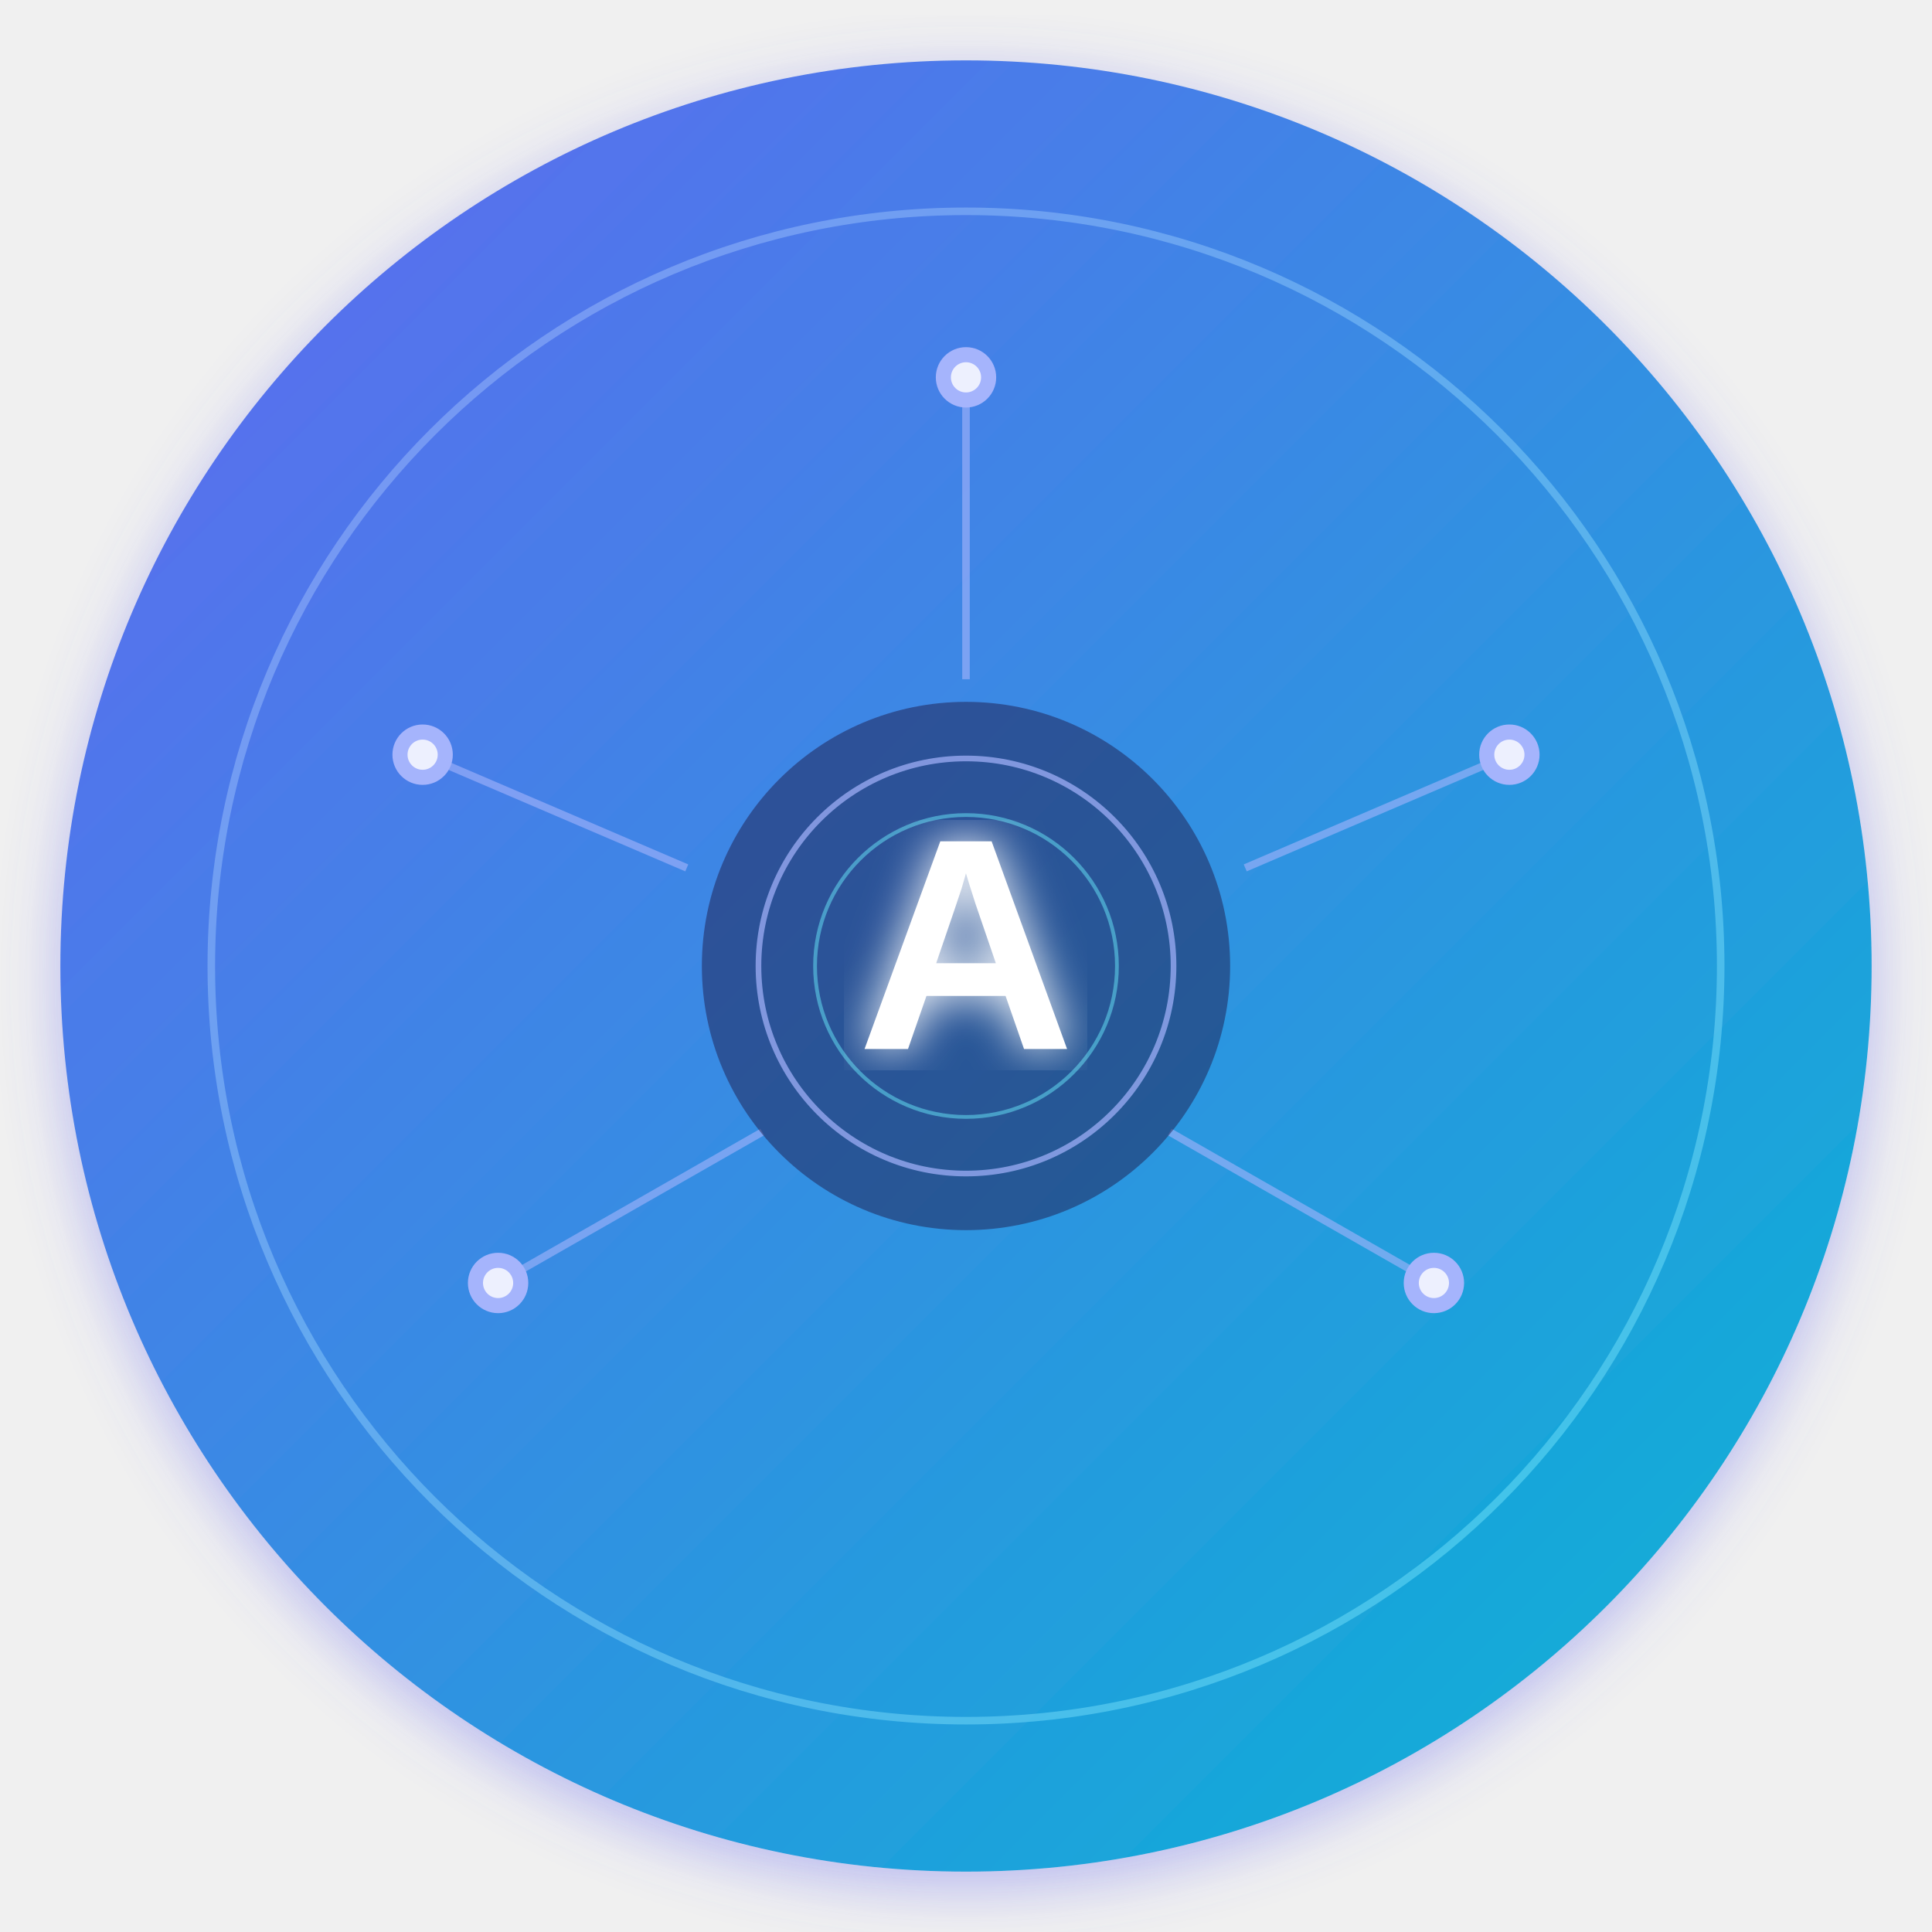
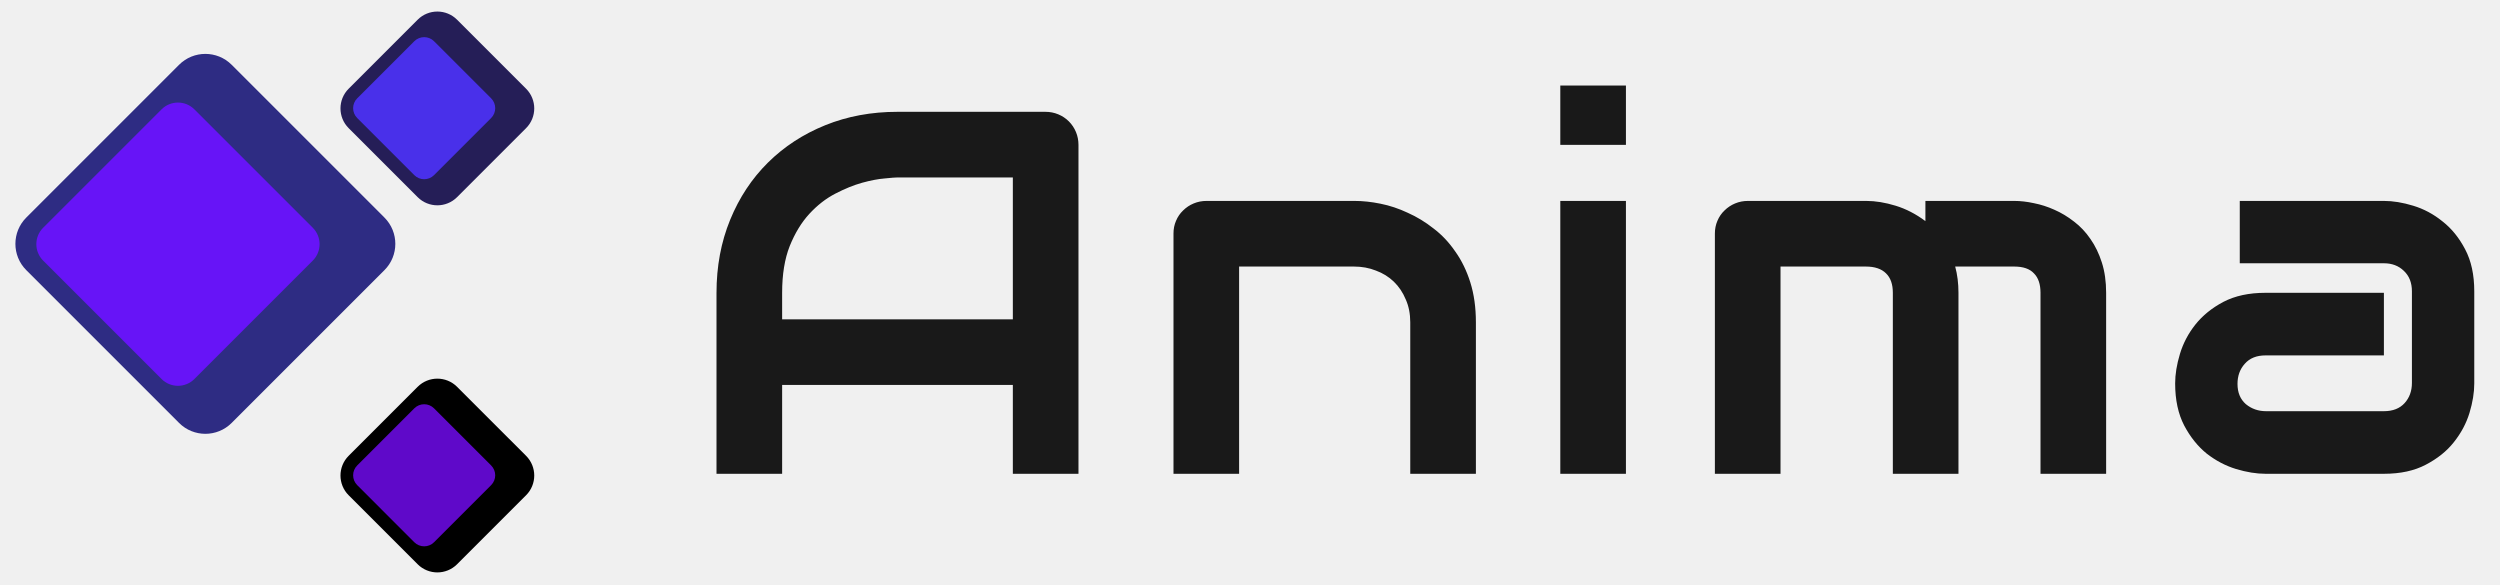
- <svg xmlns="http://www.w3.org/2000/svg" viewBox="0 0 512 512" width="512" height="512">
-   <defs>
-     <linearGradient id="bg" x1="0%" y1="0%" x2="100%" y2="100%">
-       <stop offset="0%" style="stop-color:#6366f1" />
-       <stop offset="100%" style="stop-color:#06b6d4" />
-     </linearGradient>
-     <linearGradient id="glow" x1="0%" y1="0%" x2="100%" y2="100%">
-       <stop offset="0%" style="stop-color:#a5b4fc" />
-       <stop offset="100%" style="stop-color:#67e8f9" />
-     </linearGradient>
-     <filter id="shadow">
-       <feDropShadow dx="0" dy="4" stdDeviation="8" flood-color="#6366f1" flood-opacity="0.4" />
-     </filter>
-     <filter id="innerGlow">
-       <feGaussianBlur stdDeviation="6" result="blur" />
-       <feComposite in="SourceGraphic" in2="blur" operator="over" />
-     </filter>
-   </defs>
-   <circle cx="256" cy="256" r="240" fill="url(#bg)" filter="url(#shadow)" />
-   <circle cx="256" cy="256" r="200" fill="none" stroke="url(#glow)" stroke-width="2" opacity="0.5" />
-   <circle cx="256" cy="100" r="8" fill="#a5b4fc" />
-   <circle cx="400" cy="200" r="8" fill="#a5b4fc" />
-   <circle cx="380" cy="340" r="8" fill="#a5b4fc" />
-   <circle cx="132" cy="340" r="8" fill="#a5b4fc" />
-   <circle cx="112" cy="200" r="8" fill="#a5b4fc" />
-   <line x1="256" y1="100" x2="256" y2="180" stroke="#a5b4fc" stroke-width="2" opacity="0.6" />
-   <line x1="400" y1="200" x2="330" y2="230" stroke="#a5b4fc" stroke-width="2" opacity="0.6" />
-   <line x1="380" y1="340" x2="310" y2="300" stroke="#a5b4fc" stroke-width="2" opacity="0.6" />
-   <line x1="132" y1="340" x2="202" y2="300" stroke="#a5b4fc" stroke-width="2" opacity="0.6" />
-   <line x1="112" y1="200" x2="182" y2="230" stroke="#a5b4fc" stroke-width="2" opacity="0.6" />
-   <circle cx="256" cy="256" r="70" fill="#1e1b4b" opacity="0.5" />
-   <circle cx="256" cy="256" r="55" fill="none" stroke="#a5b4fc" stroke-width="1.5" opacity="0.7">
-     <animateTransform attributeName="transform" type="rotate" from="0 256 256" to="360 256 256" dur="20s" repeatCount="indefinite" />
-   </circle>
-   <circle cx="256" cy="256" r="40" fill="none" stroke="#67e8f9" stroke-width="1" opacity="0.5">
-     <animateTransform attributeName="transform" type="rotate" from="360 256 256" to="0 256 256" dur="15s" repeatCount="indefinite" />
-   </circle>
-   <text x="256" y="278" text-anchor="middle" font-family="'Segoe UI', Arial, sans-serif" font-size="80" font-weight="700" fill="white" filter="url(#innerGlow)">A</text>
-   <circle cx="256" cy="100" r="4" fill="white" opacity="0.8">
-     <animate attributeName="r" values="4;8;4" dur="2s" repeatCount="indefinite" />
-     <animate attributeName="opacity" values="0.8;0.3;0.8" dur="2s" repeatCount="indefinite" />
-   </circle>
-   <circle cx="400" cy="200" r="4" fill="white" opacity="0.8">
-     <animate attributeName="r" values="4;8;4" dur="2.5s" repeatCount="indefinite" />
-     <animate attributeName="opacity" values="0.8;0.3;0.8" dur="2.5s" repeatCount="indefinite" />
-   </circle>
-   <circle cx="380" cy="340" r="4" fill="white" opacity="0.8">
-     <animate attributeName="r" values="4;8;4" dur="3s" repeatCount="indefinite" />
-     <animate attributeName="opacity" values="0.8;0.3;0.8" dur="3s" repeatCount="indefinite" />
-   </circle>
-   <circle cx="132" cy="340" r="4" fill="white" opacity="0.8">
-     <animate attributeName="r" values="4;8;4" dur="2.2s" repeatCount="indefinite" />
-     <animate attributeName="opacity" values="0.8;0.3;0.8" dur="2.2s" repeatCount="indefinite" />
-   </circle>
-   <circle cx="112" cy="200" r="4" fill="white" opacity="0.8">
-     <animate attributeName="r" values="4;8;4" dur="2.8s" repeatCount="indefinite" />
-     <animate attributeName="opacity" values="0.8;0.3;0.8" dur="2.8s" repeatCount="indefinite" />
-   </circle>
+ <svg xmlns="http://www.w3.org/2000/svg" width="2152" height="503" viewBox="0 0 2152 503" fill="none">
+   <rect x="176.777" y="33.137" width="250" height="250" rx="32" transform="rotate(45 176.777 33.1367)" fill="#2E2C83" />
+   <rect x="153.194" y="80" width="184.122" height="184.122" rx="20" transform="rotate(45 153.194 80)" fill="#6714F7" />
+   <rect x="376.483" y="316" width="132" height="132" rx="24" transform="rotate(45 376.483 316)" fill="black" />
+   <rect x="376.483" width="132" height="132" rx="24" transform="rotate(45 376.483 0)" fill="#251E57" />
+   <rect x="365.127" y="27" width="93.517" height="93.517" rx="12" transform="rotate(45 365.127 27)" fill="#4930EA" />
+   <rect x="365.127" y="343" width="93.517" height="93.517" rx="12" transform="rotate(45 365.127 343)" fill="#5F09C9" />
+   <path d="M928.352 407.838H871.857V331.354H673.259V407.838H616.765V252.045C616.765 229.302 620.676 208.37 628.498 189.249C636.32 170.128 647.185 153.687 661.091 139.926C674.997 126.164 691.438 115.445 710.415 107.767C729.391 100.09 750.105 96.251 772.558 96.251H899.887C903.798 96.251 907.492 96.975 910.969 98.424C914.445 99.873 917.487 101.901 920.095 104.508C922.702 107.115 924.73 110.157 926.179 113.634C927.627 117.111 928.352 120.804 928.352 124.716V407.838ZM673.259 274.86H871.857V152.745H772.558C770.82 152.745 767.126 153.035 761.477 153.615C755.972 154.049 749.526 155.28 742.138 157.308C734.895 159.336 727.218 162.451 719.106 166.652C710.994 170.852 703.534 176.647 696.726 184.034C689.917 191.422 684.268 200.693 679.777 211.847C675.432 222.856 673.259 236.255 673.259 252.045V274.86ZM1270.45 407.838H1213.95V277.467C1213.95 270.079 1212.65 263.488 1210.04 257.694C1207.58 251.755 1204.17 246.685 1199.83 242.484C1195.48 238.283 1190.34 235.096 1184.4 232.924C1178.61 230.606 1172.3 229.447 1165.5 229.447H1066.63V407.838H1010.14V200.983C1010.14 197.072 1010.86 193.45 1012.31 190.118C1013.76 186.642 1015.79 183.672 1018.39 181.21C1021 178.602 1024.04 176.574 1027.52 175.126C1031 173.677 1034.69 172.953 1038.6 172.953H1165.93C1173.03 172.953 1180.49 173.75 1188.31 175.343C1196.28 176.936 1204.1 179.544 1211.78 183.165C1219.6 186.642 1226.99 191.132 1233.94 196.637C1241.04 201.997 1247.27 208.588 1252.63 216.41C1258.13 224.087 1262.48 232.996 1265.67 243.136C1268.85 253.276 1270.45 264.72 1270.45 277.467V407.838ZM1399.6 124.716H1343.11V73.654H1399.6V124.716ZM1399.6 407.838H1343.11V172.953H1399.6V407.838ZM1685.85 407.838H1629.36V252.045C1629.36 244.657 1627.4 239.08 1623.49 235.314C1619.58 231.403 1613.78 229.447 1606.11 229.447H1532.67V407.838H1476.17V200.983C1476.17 197.072 1476.9 193.45 1478.34 190.118C1479.79 186.642 1481.82 183.672 1484.43 181.21C1487.04 178.602 1490.08 176.574 1493.55 175.126C1497.03 173.677 1500.72 172.953 1504.64 172.953H1606.54C1614.36 172.953 1622.77 174.329 1631.75 177.081C1640.73 179.834 1649.27 184.252 1657.39 190.336V172.953H1733.87C1739.23 172.953 1744.88 173.605 1750.82 174.908C1756.76 176.067 1762.63 177.95 1768.42 180.558C1774.36 183.165 1780.01 186.569 1785.37 190.77C1790.73 194.826 1795.44 199.824 1799.49 205.763C1803.55 211.557 1806.81 218.293 1809.27 225.97C1811.73 233.648 1812.96 242.339 1812.96 252.045V407.838H1756.47V252.045C1756.47 244.657 1754.59 239.08 1750.82 235.314C1747.2 231.403 1741.55 229.447 1733.87 229.447H1683.03C1684.91 236.4 1685.85 243.933 1685.85 252.045V407.838ZM2129.85 330.05C2129.85 337.872 2128.48 346.346 2125.72 355.472C2122.97 364.454 2118.48 372.855 2112.25 380.677C2106.17 388.355 2098.13 394.801 2088.13 400.016C2078.28 405.231 2066.26 407.838 2052.06 407.838H1950.16C1942.33 407.838 1933.86 406.462 1924.73 403.71C1915.75 400.957 1907.35 396.539 1899.53 390.455C1891.85 384.226 1885.41 376.187 1880.19 366.337C1874.98 356.342 1872.37 344.246 1872.37 330.05C1872.37 322.228 1873.74 313.754 1876.5 304.628C1879.25 295.502 1883.67 287.1 1889.75 279.423C1895.98 271.6 1904.02 265.082 1913.87 259.867C1923.87 254.652 1935.96 252.045 1950.16 252.045H2052.06V305.931H1950.16C1942.48 305.931 1936.54 308.322 1932.34 313.102C1928.14 317.737 1926.04 323.531 1926.04 330.485C1926.04 337.872 1928.43 343.667 1933.21 347.867C1938.13 351.923 1943.93 353.951 1950.59 353.951H2052.06C2059.74 353.951 2065.68 351.634 2069.88 346.998C2074.08 342.363 2076.18 336.569 2076.18 329.615V250.741C2076.18 243.353 2073.86 237.487 2069.23 233.141C2064.74 228.795 2059.02 226.622 2052.06 226.622H1927.99V172.953H2052.06C2059.89 172.953 2068.29 174.329 2077.27 177.081C2086.39 179.834 2094.8 184.324 2102.47 190.553C2110.3 196.637 2116.81 204.677 2122.03 214.672C2127.24 224.522 2129.85 236.545 2129.85 250.741V330.05Z" fill="#191919" />
</svg>
